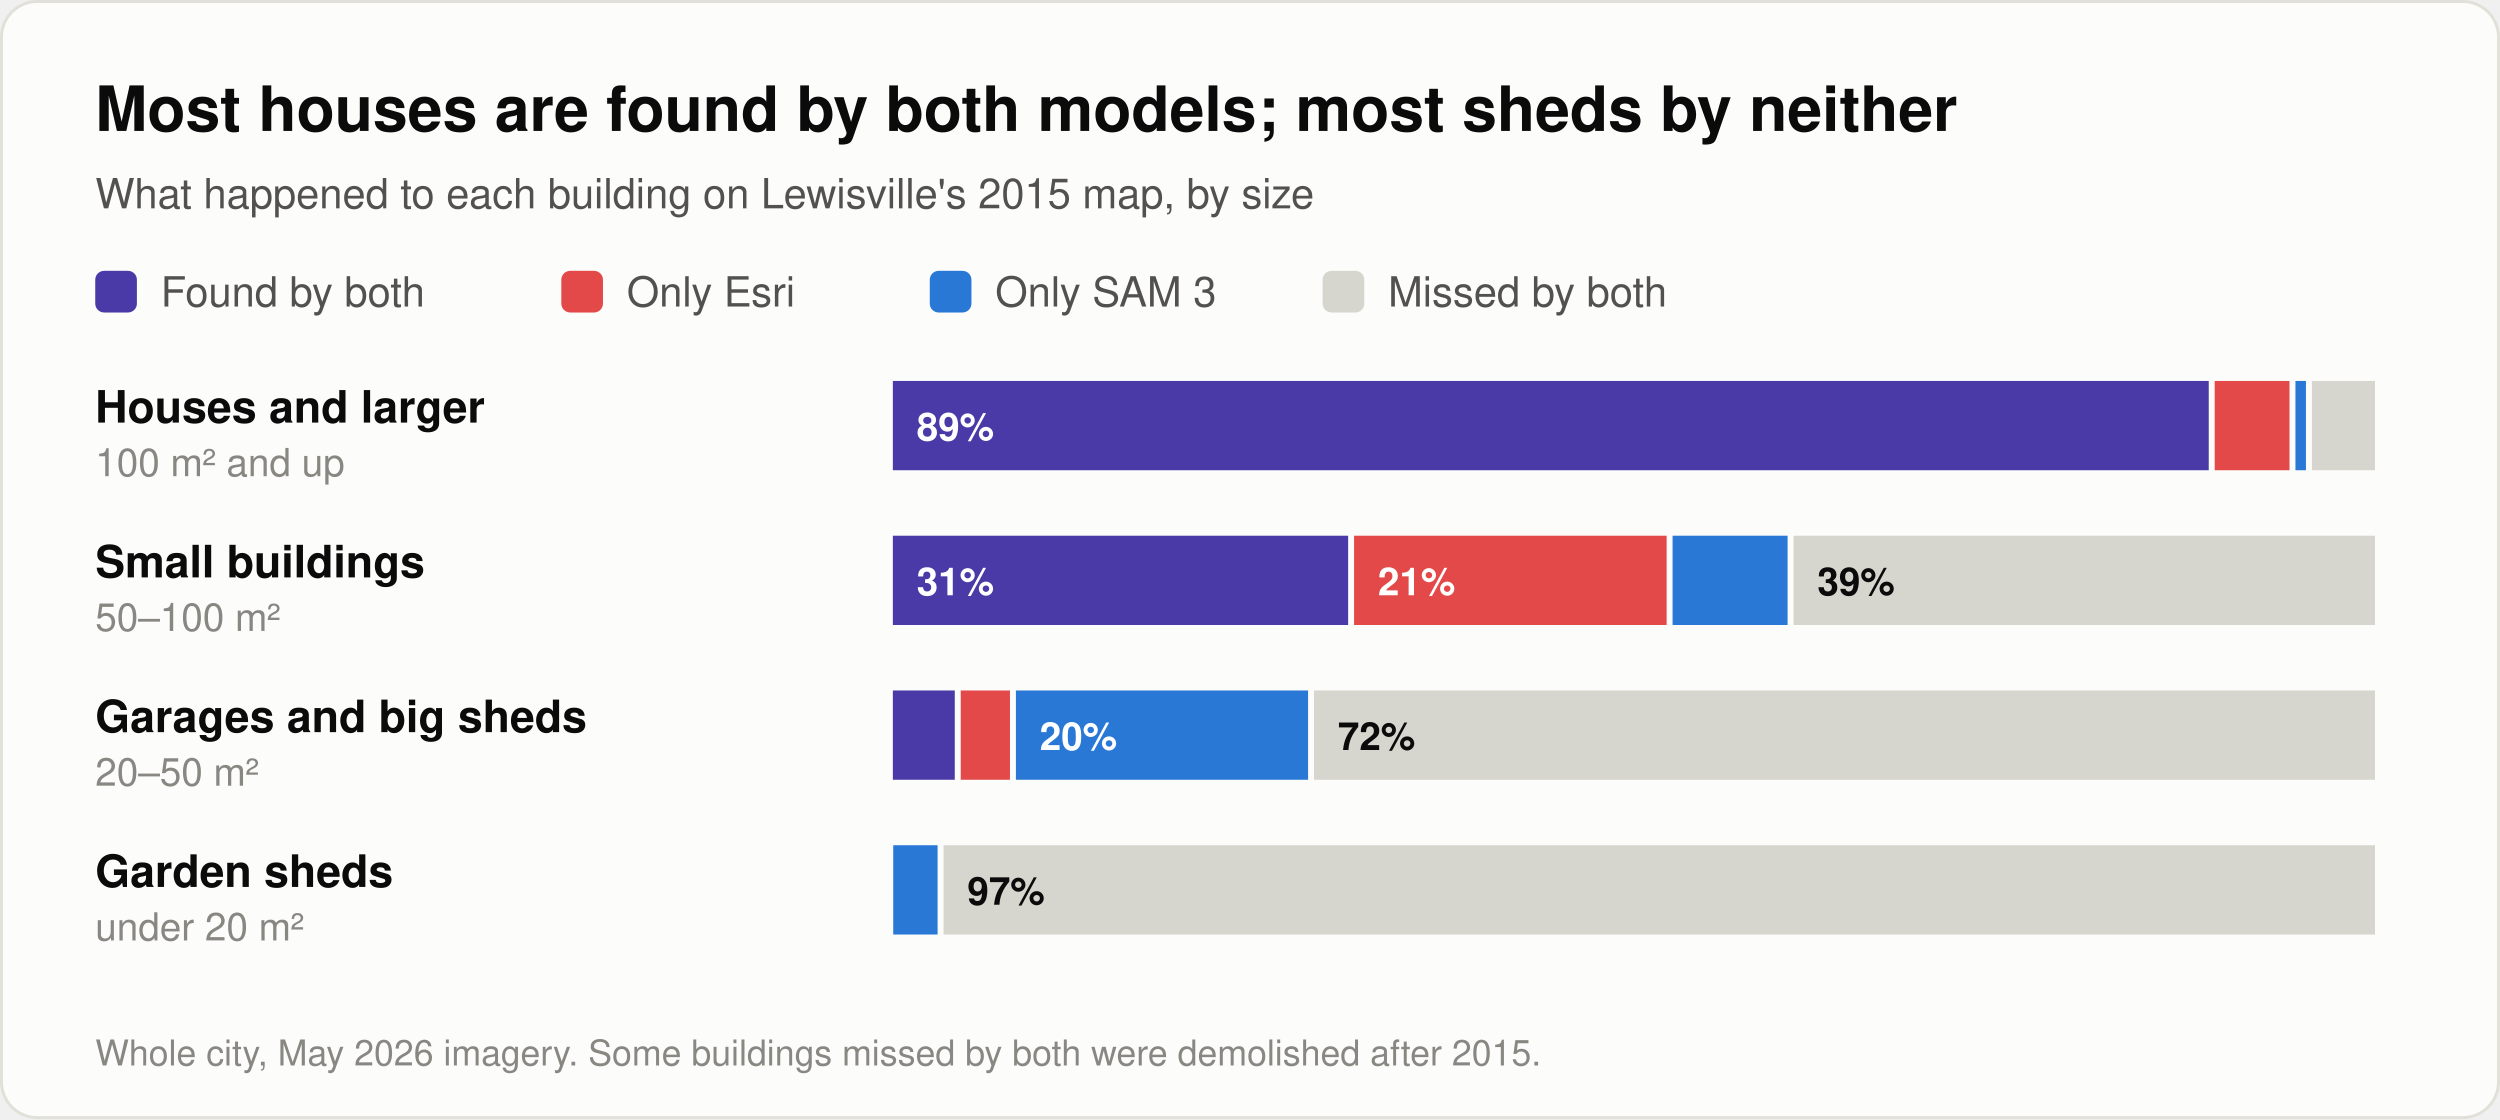
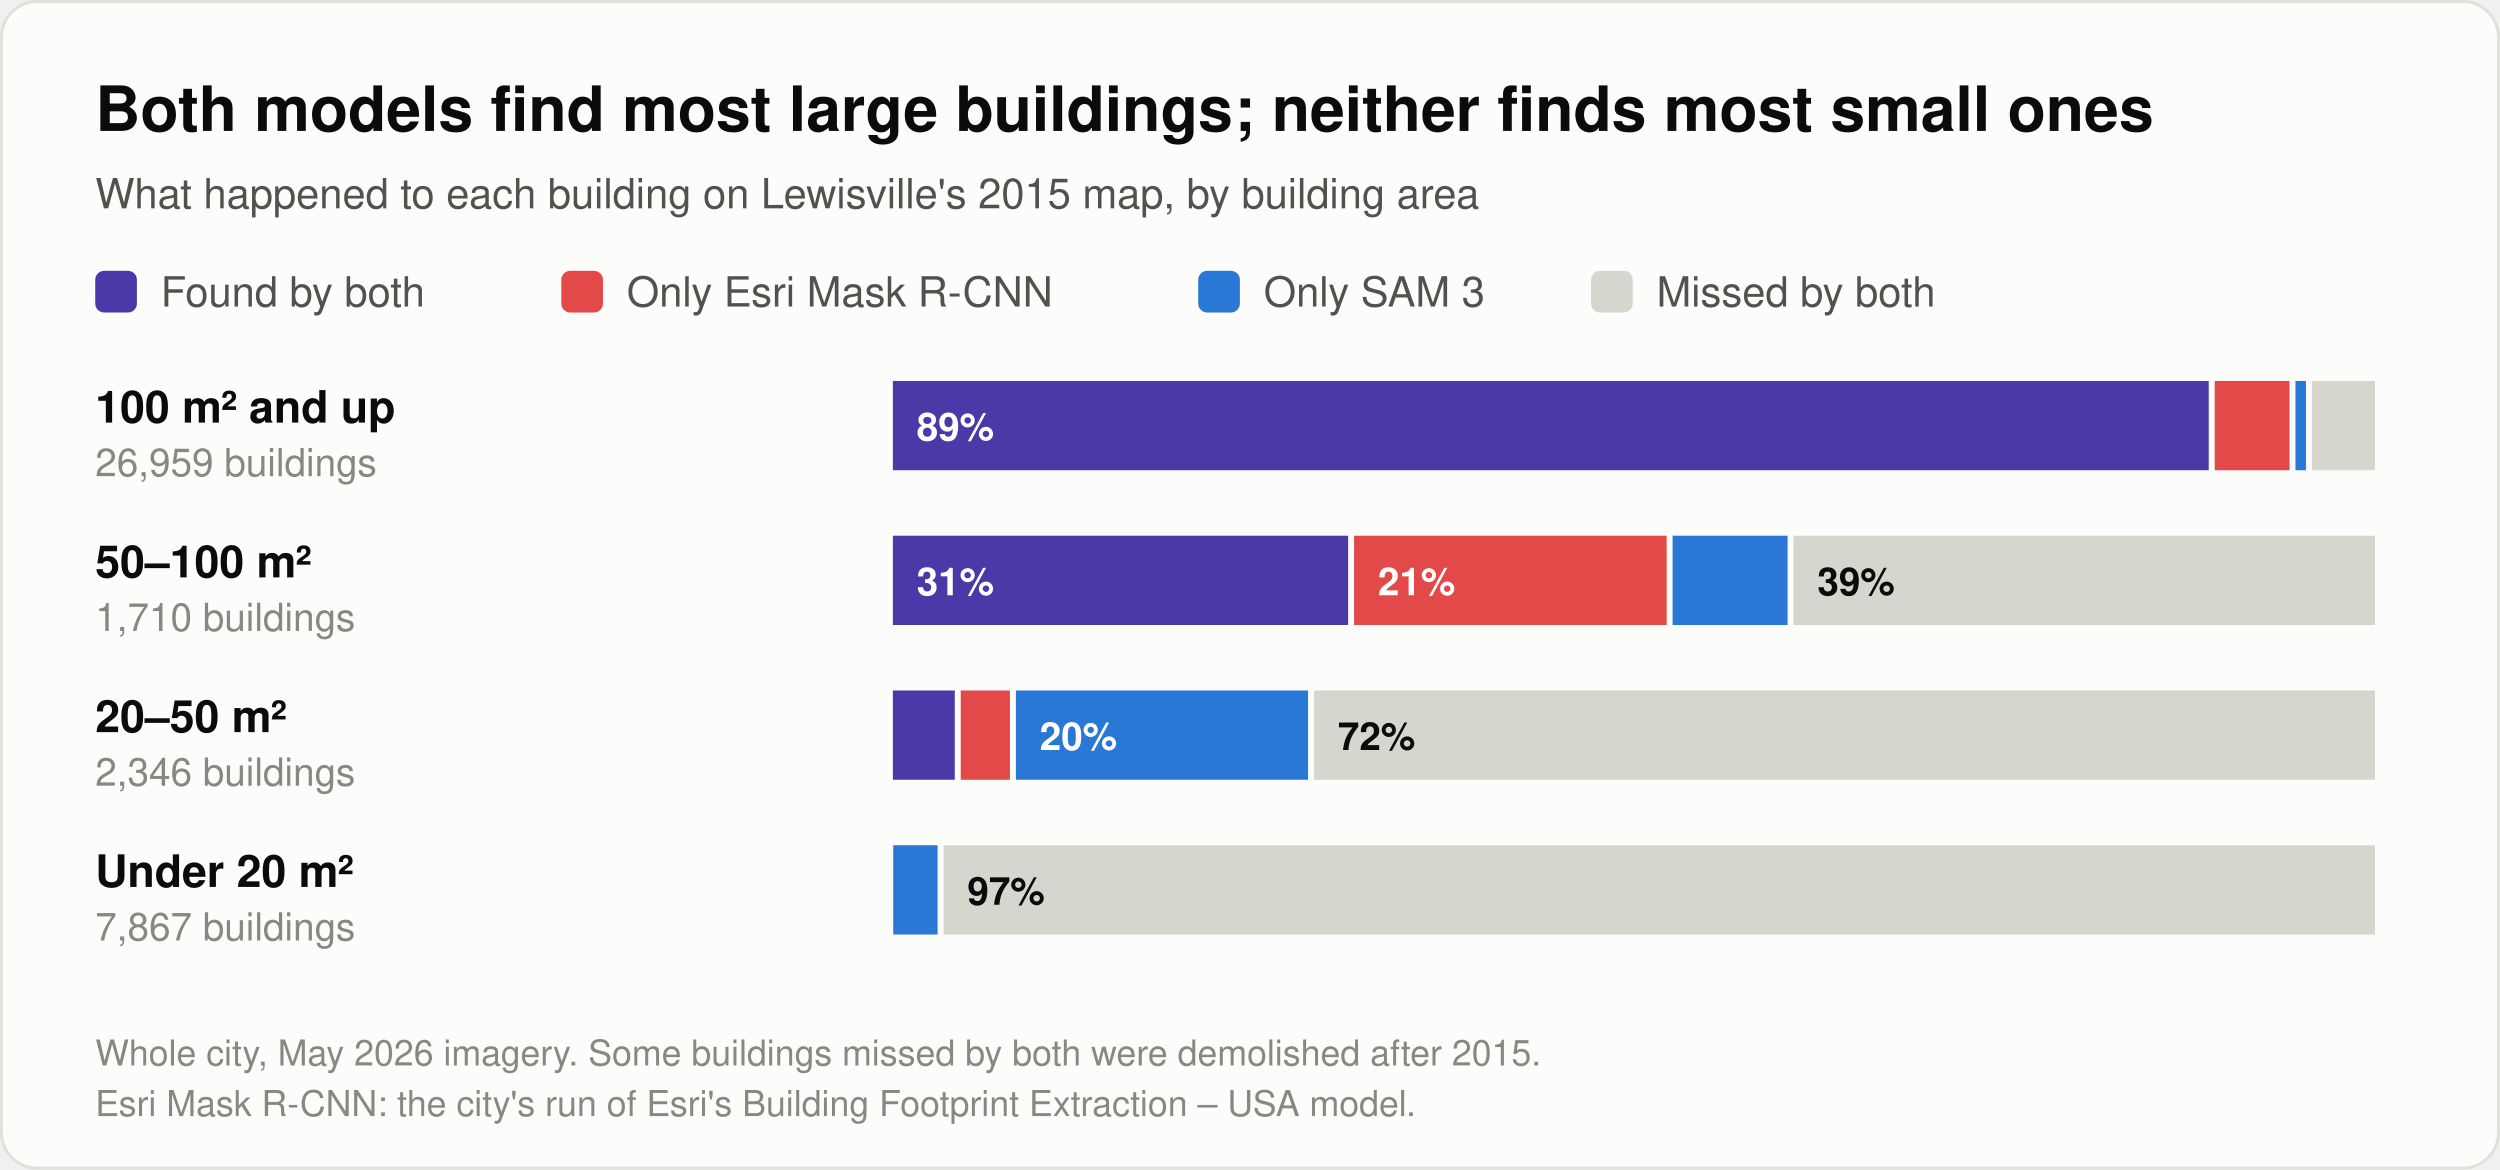
- <svg xmlns="http://www.w3.org/2000/svg" width="840" height="376" viewBox="0 0 840 376" font-family="-apple-system, BlinkMacSystemFont, 'Segoe UI', Helvetica, Arial, sans-serif">
-   <rect x="0.5" y="0.5" width="839" height="375" rx="12" fill="#fcfcfb" stroke="#e1e0d9" />
-   <text x="32" y="44" font-size="21" font-weight="700" text-anchor="start" fill="#0b0b0b">Most houses are found by both models; most sheds by neither</text>
-   <text x="32" y="70" font-size="14" font-weight="400" text-anchor="start" fill="#52514e">What happened to each building on Lewisville's 2015 map, by size</text>
+ <svg xmlns="http://www.w3.org/2000/svg" width="840" height="393" viewBox="0 0 840 393" font-family="-apple-system, BlinkMacSystemFont, 'Segoe UI', Helvetica, Arial, sans-serif">
+   <rect x="0.5" y="0.5" width="839" height="392" rx="12" fill="#fcfcfb" stroke="#e1e0d9" />
+   <text x="32" y="44" font-size="21" font-weight="700" text-anchor="start" fill="#0b0b0b">Both models find most large buildings; neither finds most small ones</text>
+   <text x="32" y="70" font-size="14" font-weight="400" text-anchor="start" fill="#52514e">What happened to each building on Lewisville's 2015 map, by building area</text>
  <rect x="32" y="91" width="14" height="14" rx="3" fill="#4a3aa7" />
  <text x="54" y="103" font-size="14" font-weight="400" text-anchor="start" fill="#52514e">Found by both</text>
  <rect x="188.6" y="91" width="14" height="14" rx="3" fill="#e34948" />
-   <text x="210.6" y="103" font-size="14" font-weight="400" text-anchor="start" fill="#52514e">Only Esri</text>
-   <rect x="312.4" y="91" width="14" height="14" rx="3" fill="#2a78d6" />
-   <text x="334.4" y="103" font-size="14" font-weight="400" text-anchor="start" fill="#52514e">Only SAM 3</text>
-   <rect x="444.4" y="91" width="14" height="14" rx="3" fill="#d6d5ce" />
-   <text x="466.4" y="103" font-size="14" font-weight="400" text-anchor="start" fill="#52514e">Missed by both</text>
-   <text x="32" y="142" font-size="15" font-weight="600" text-anchor="start" fill="#0b0b0b">Houses and larger</text>
-   <text x="32" y="160" font-size="13" font-weight="400" text-anchor="start" fill="#898781">100 m² and up</text>
+   <text x="210.6" y="103" font-size="14" font-weight="400" text-anchor="start" fill="#52514e">Only Esri Mask R-CNN</text>
+   <rect x="402.6" y="91" width="14" height="14" rx="3" fill="#2a78d6" />
+   <text x="424.6" y="103" font-size="14" font-weight="400" text-anchor="start" fill="#52514e">Only SAM 3</text>
+   <rect x="534.6" y="91" width="14" height="14" rx="3" fill="#d6d5ce" />
+   <text x="556.6" y="103" font-size="14" font-weight="400" text-anchor="start" fill="#52514e">Missed by both</text>
+   <text x="32" y="142" font-size="15" font-weight="600" text-anchor="start" fill="#0b0b0b">100 m² and up</text>
+   <text x="32" y="160" font-size="13" font-weight="400" text-anchor="start" fill="#898781">26,959 buildings</text>
  <rect x="300" y="128" width="442.137" height="30" rx="0" fill="#4a3aa7" />
  <text x="308" y="148" font-size="13" font-weight="600" text-anchor="start" fill="#ffffff">89%</text>
  <rect x="744.137" y="128" width="25.134" height="30" rx="0" fill="#e34948" />
  <rect x="771.271" y="128" width="3.527" height="30" rx="0" fill="#2a78d6" />
  <rect x="776.798" y="128" width="21.202" height="30" rx="0" fill="#d6d5ce" />
-   <text x="32" y="194" font-size="15" font-weight="600" text-anchor="start" fill="#0b0b0b">Small buildings</text>
-   <text x="32" y="212" font-size="13" font-weight="400" text-anchor="start" fill="#898781">50–100 m²</text>
+   <text x="32" y="194" font-size="15" font-weight="600" text-anchor="start" fill="#0b0b0b">50–100 m²</text>
+   <text x="32" y="212" font-size="13" font-weight="400" text-anchor="start" fill="#898781">1,710 buildings</text>
  <rect x="300" y="180" width="152.971" height="30" rx="0" fill="#4a3aa7" />
  <text x="308" y="200" font-size="13" font-weight="600" text-anchor="start" fill="#ffffff">31%</text>
  <rect x="454.971" y="180" width="105.018" height="30" rx="0" fill="#e34948" />
  <text x="462.971" y="200" font-size="13" font-weight="600" text-anchor="start" fill="#ffffff">21%</text>
  <rect x="561.988" y="180" width="38.643" height="30" rx="0" fill="#2a78d6" />
  <rect x="602.632" y="180" width="195.368" height="30" rx="0" fill="#d6d5ce" />
  <text x="610.632" y="200" font-size="13" font-weight="600" text-anchor="start" fill="#0b0b0b">39%</text>
-   <text x="32" y="246" font-size="15" font-weight="600" text-anchor="start" fill="#0b0b0b">Garages and big sheds</text>
-   <text x="32" y="264" font-size="13" font-weight="400" text-anchor="start" fill="#898781">20–50 m²</text>
+   <text x="32" y="246" font-size="15" font-weight="600" text-anchor="start" fill="#0b0b0b">20–50 m²</text>
+   <text x="32" y="264" font-size="13" font-weight="400" text-anchor="start" fill="#898781">2,346 buildings</text>
  <rect x="300" y="232" width="20.805" height="30" rx="0" fill="#4a3aa7" />
  <rect x="322.805" y="232" width="16.542" height="30" rx="0" fill="#e34948" />
  <rect x="341.347" y="232" width="98.171" height="30" rx="0" fill="#2a78d6" />
  <text x="349.347" y="252" font-size="13" font-weight="600" text-anchor="start" fill="#ffffff">20%</text>
  <rect x="441.517" y="232" width="356.483" height="30" rx="0" fill="#d6d5ce" />
  <text x="449.517" y="252" font-size="13" font-weight="600" text-anchor="start" fill="#0b0b0b">72%</text>
-   <text x="32" y="298" font-size="15" font-weight="600" text-anchor="start" fill="#0b0b0b">Garden sheds</text>
-   <text x="32" y="316" font-size="13" font-weight="400" text-anchor="start" fill="#898781">under 20 m²</text>
+   <text x="32" y="298" font-size="15" font-weight="600" text-anchor="start" fill="#0b0b0b">Under 20 m²</text>
+   <text x="32" y="316" font-size="13" font-weight="400" text-anchor="start" fill="#898781">7,867 buildings</text>
  <rect x="300.127" y="284" width="14.906" height="30" rx="0" fill="#2a78d6" />
  <rect x="317.033" y="284" width="480.967" height="30" rx="0" fill="#d6d5ce" />
  <text x="325.033" y="304" font-size="13" font-weight="600" text-anchor="start" fill="#0b0b0b">97%</text>
  <text x="32" y="358" font-size="12" font-weight="400" text-anchor="start" fill="#898781">Whole city, May 2026 imagery. Some buildings missed by both were demolished after 2015.</text>
+   <text x="32" y="375" font-size="12" font-weight="400" text-anchor="start" fill="#898781">Esri Mask R-CNN: the city's run of Esri's Building Footprint Extraction – USA model.</text>
</svg>
